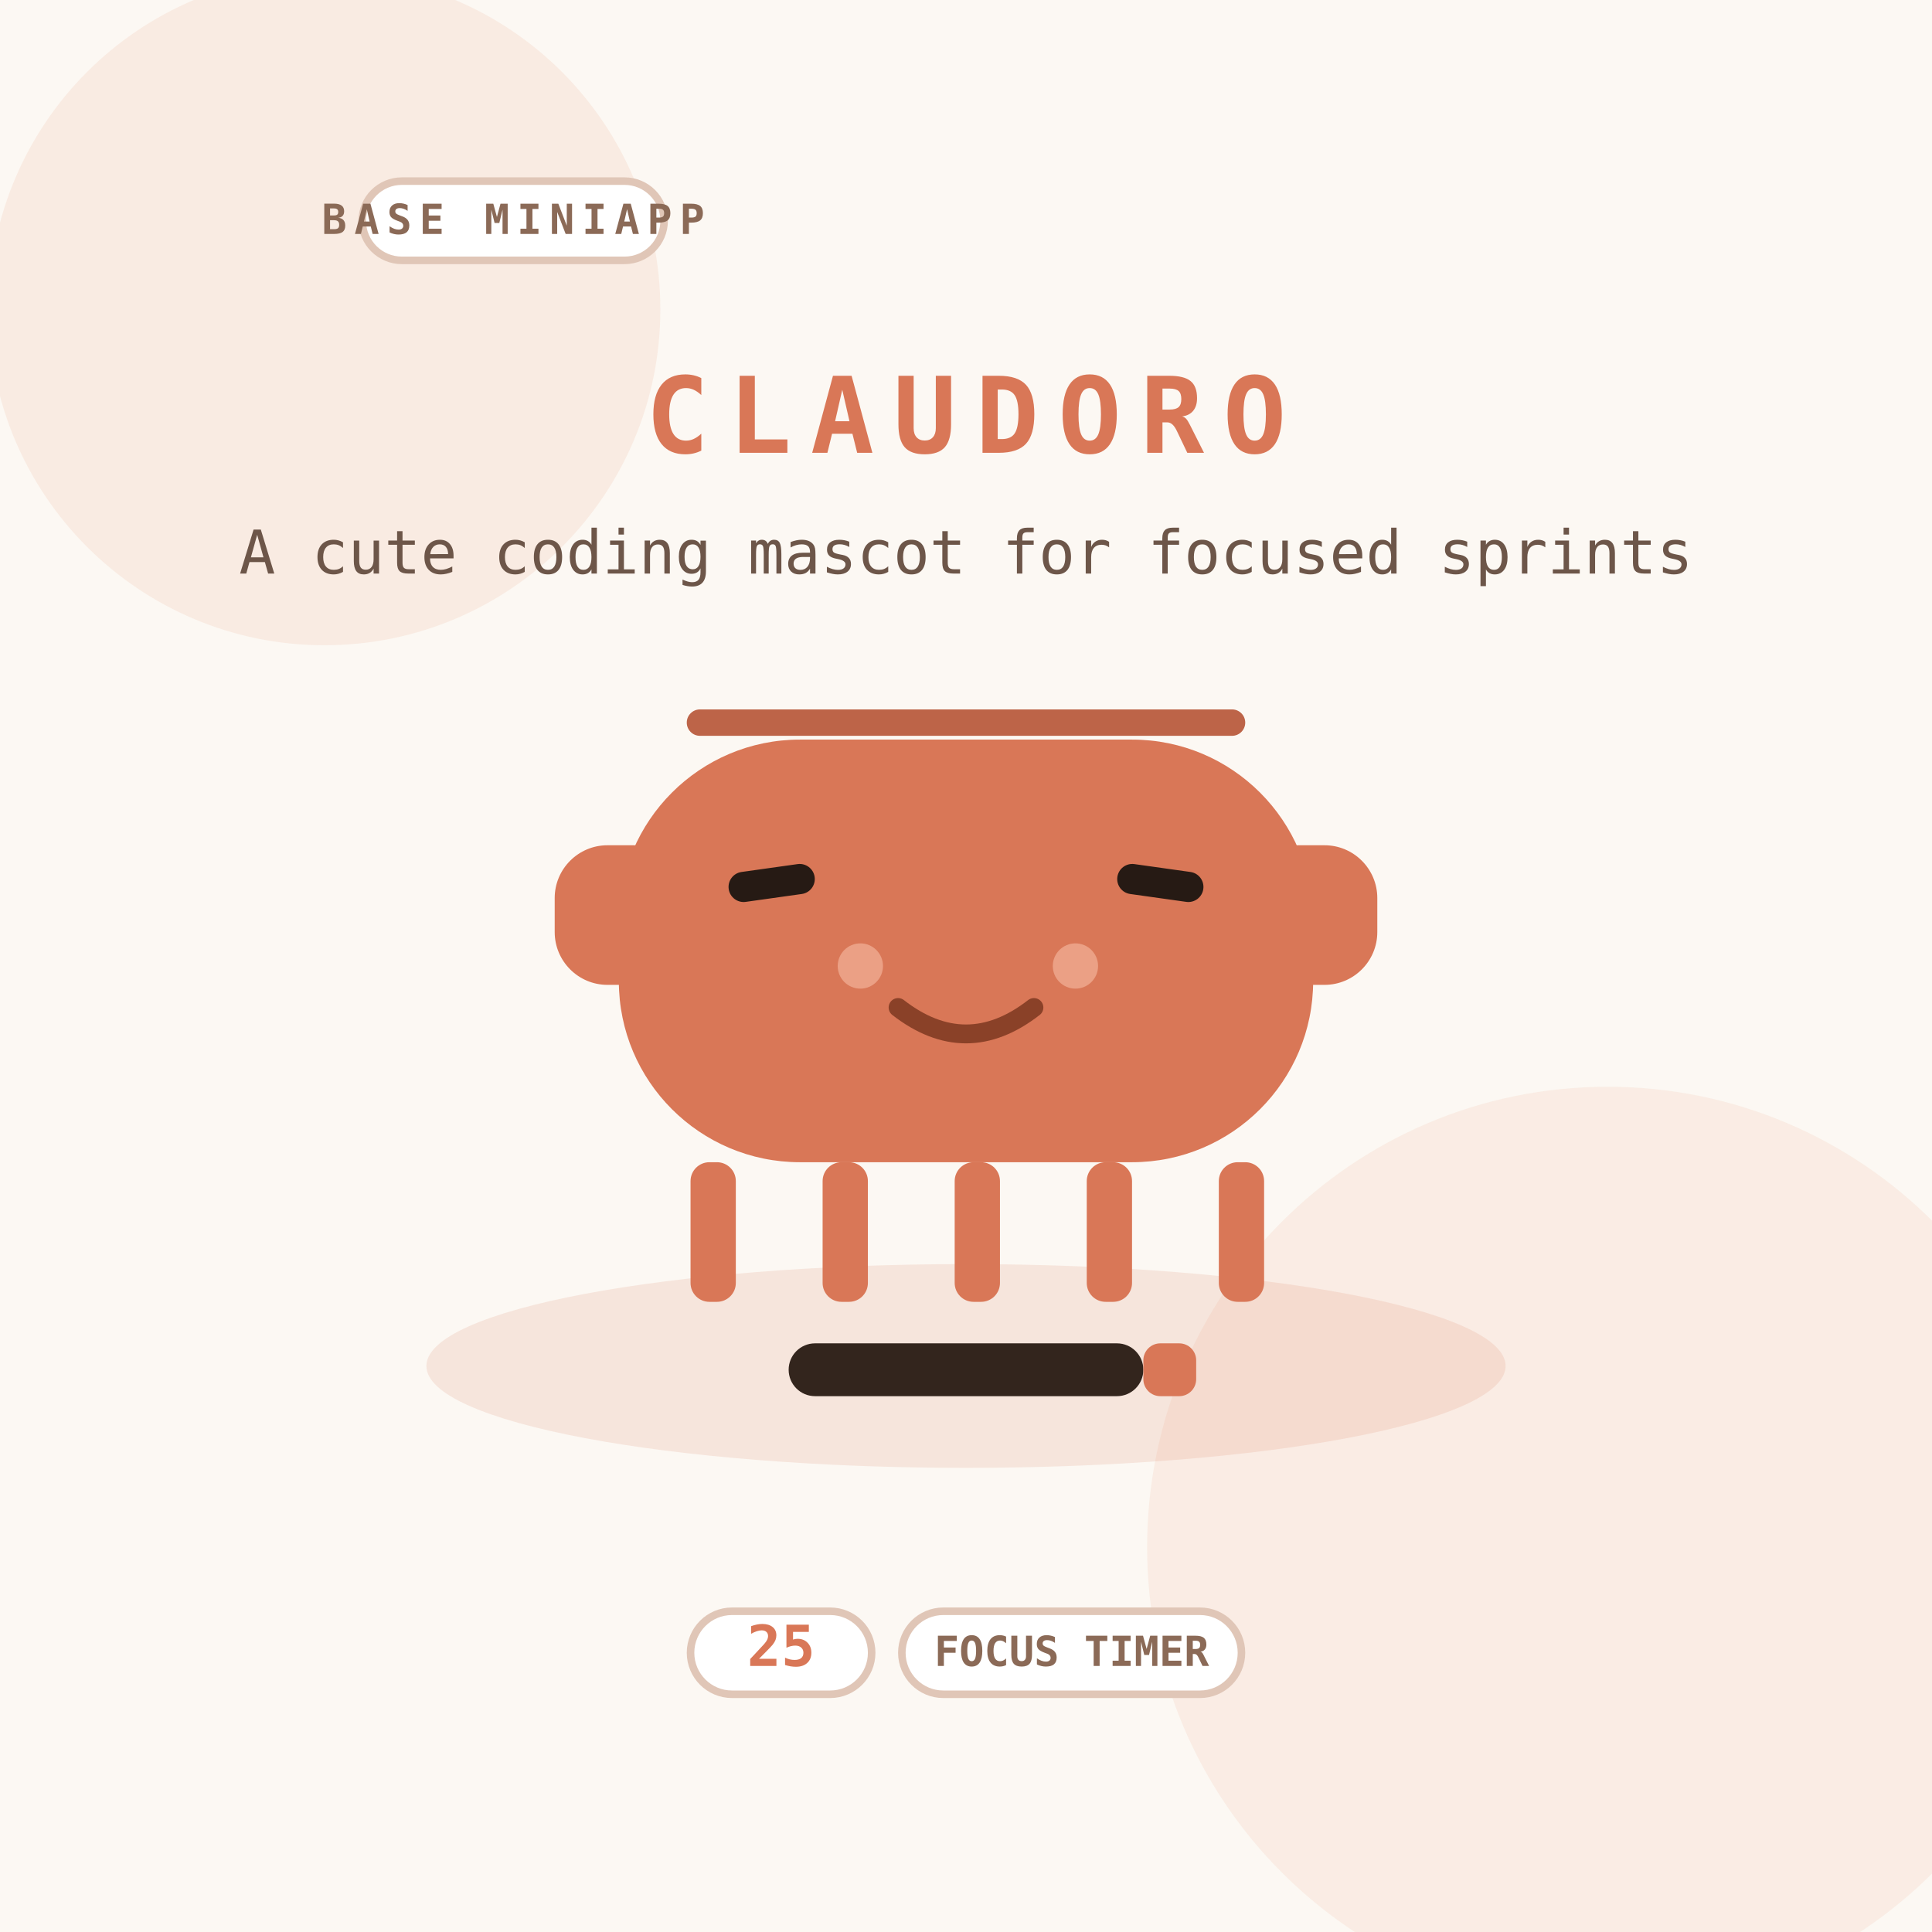
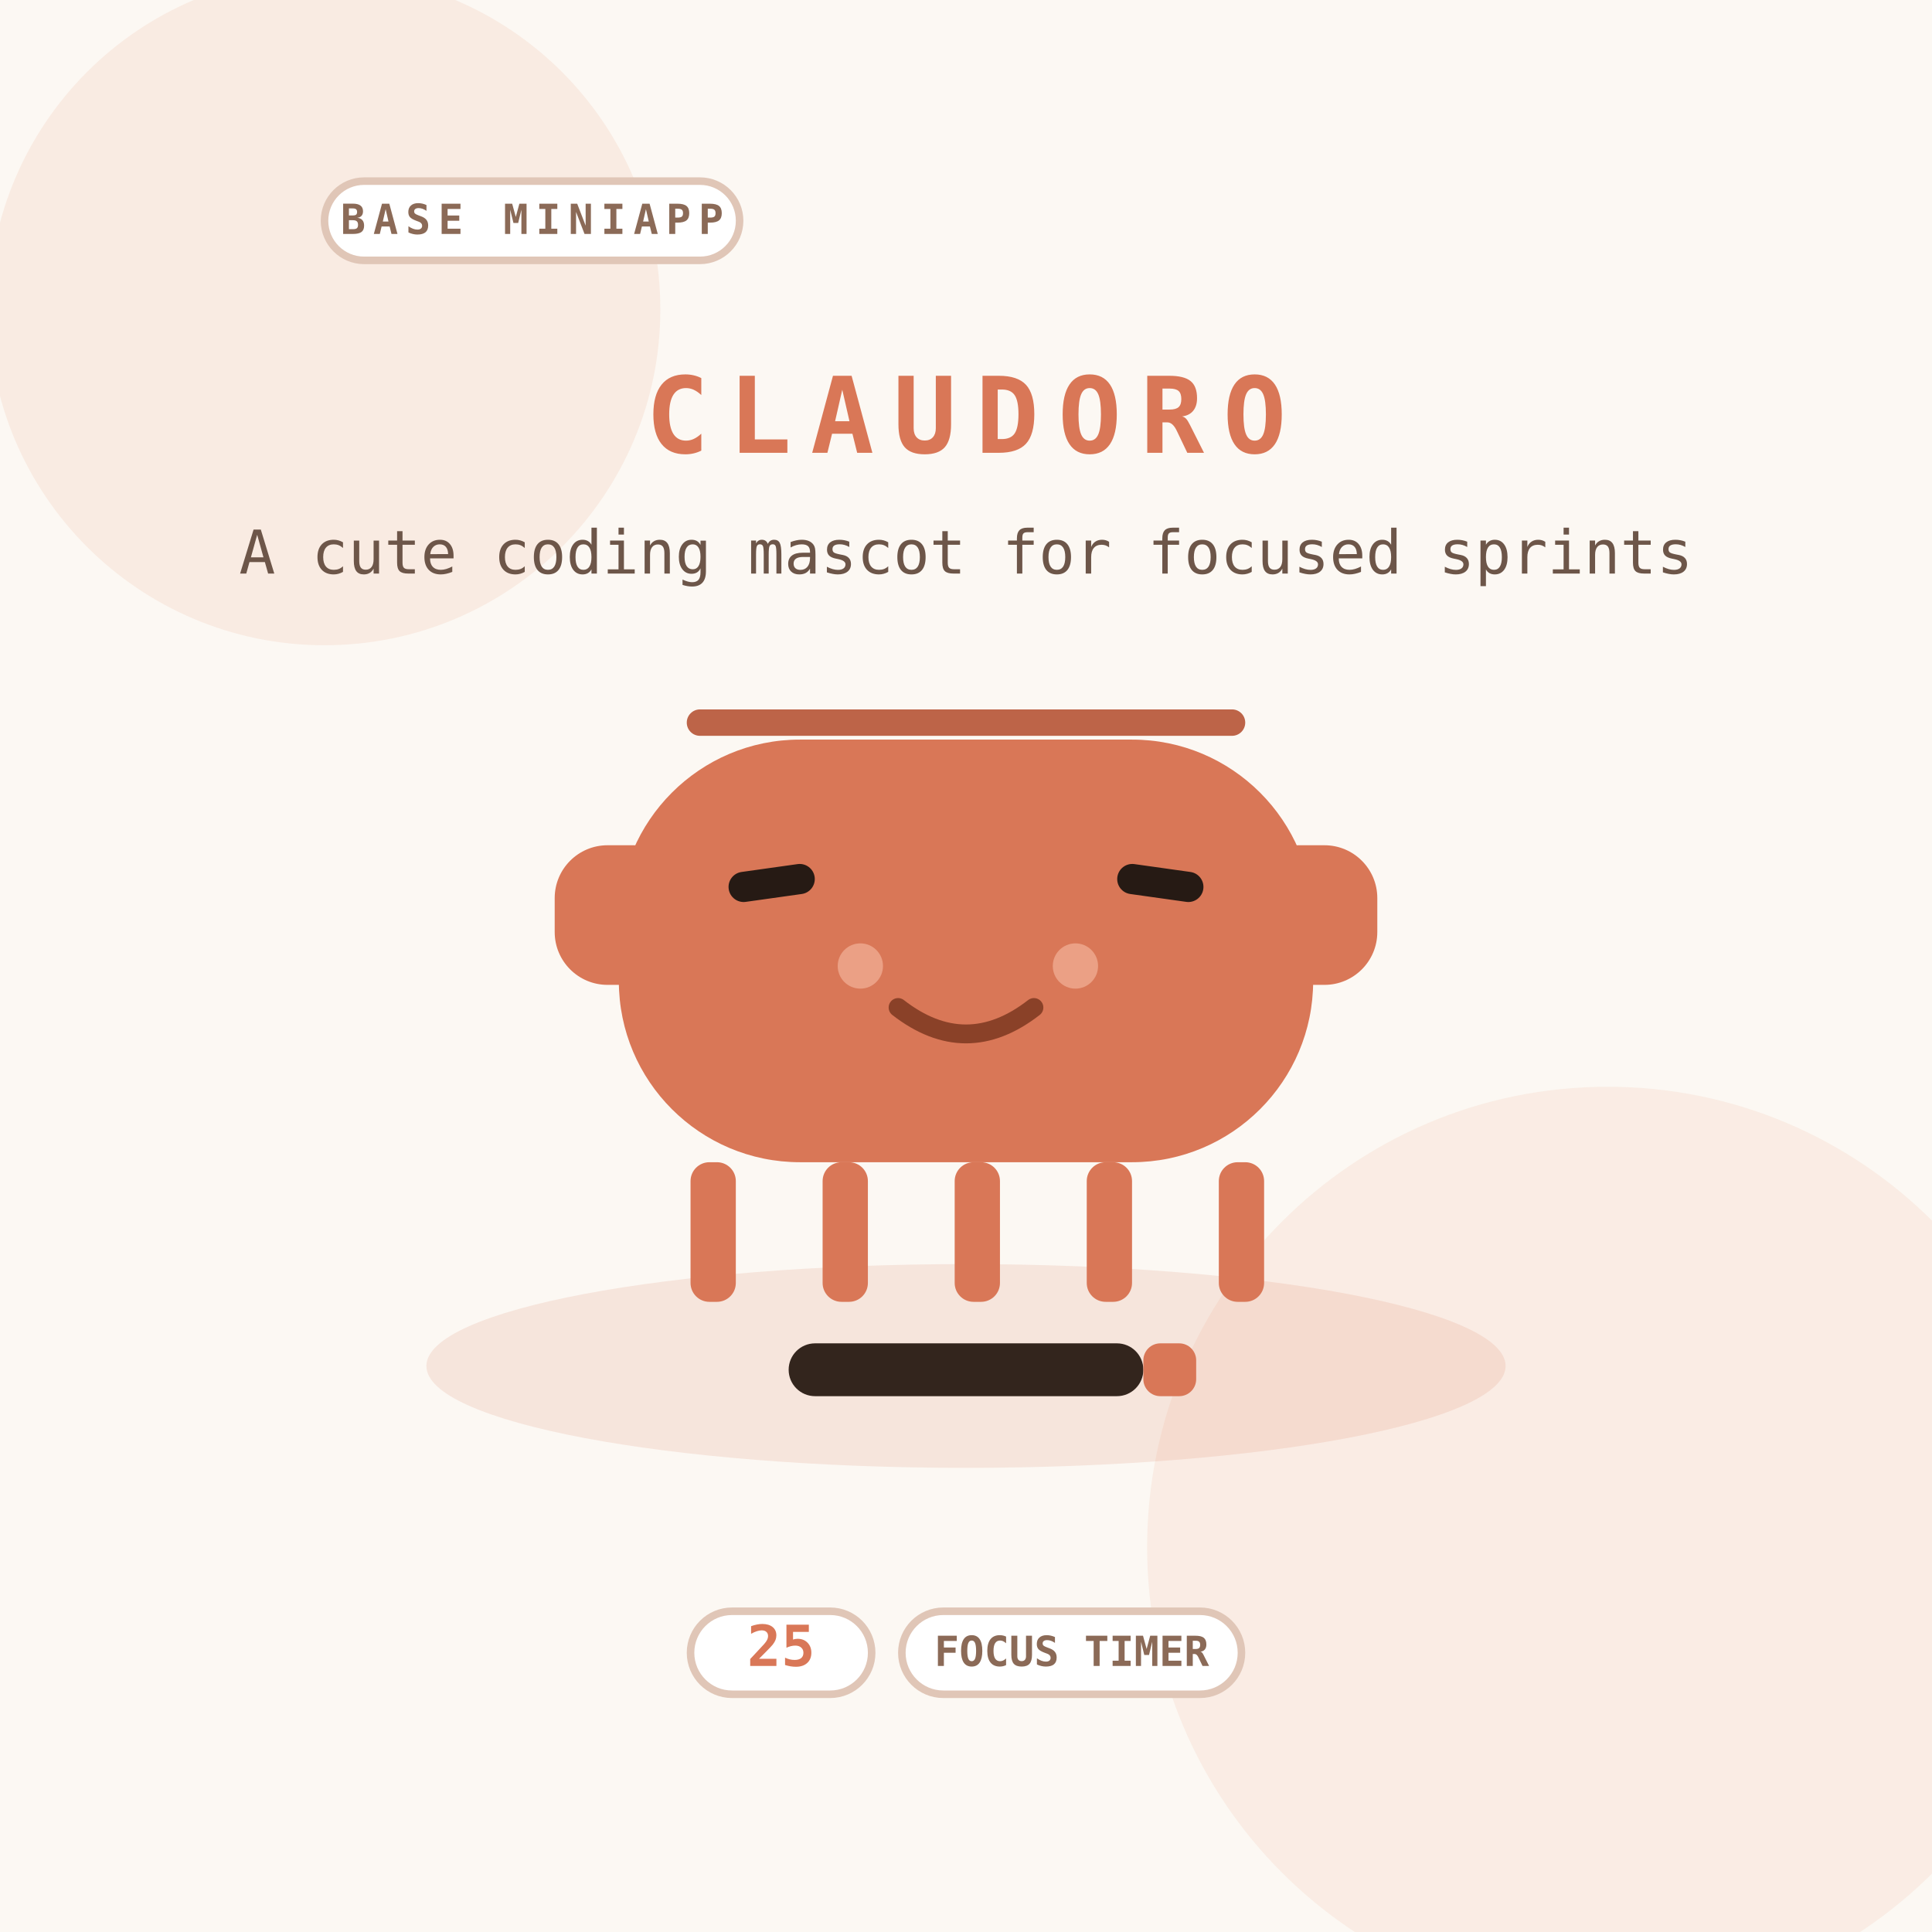
<svg xmlns="http://www.w3.org/2000/svg" width="1024" height="1024" viewBox="0 0 1024 1024">
  <rect width="1024" height="1024" fill="#fcf8f3" />
  <circle cx="172" cy="164" r="178" fill="#f3d3c2" opacity="0.34" />
  <circle cx="852" cy="820" r="244" fill="#efc0a8" opacity="0.2" />
-   <rect x="192" y="96" width="160" height="42" rx="21" fill="#fff" stroke="#e0c6b7" stroke-width="4" />
-   <text x="272" y="124" fill="#8b6a57" font-family="'SF Mono', 'Geist Mono', Menlo, monospace" font-size="22" font-weight="700" letter-spacing="4" text-anchor="middle">
+   <rect x="172" y="96" width="220" height="42" rx="21" fill="#fff" stroke="#e0c6b7" stroke-width="4" />
+   <text x="282" y="124" fill="#8b6a57" font-family="'SF Mono', 'Geist Mono', Menlo, monospace" font-size="22" font-weight="700" letter-spacing="4" text-anchor="middle">
    BASE MINIAPP
  </text>
  <text x="512" y="240" fill="#d97757" font-family="'SF Mono', 'Geist Mono', Menlo, monospace" font-size="56" font-weight="700" letter-spacing="10" text-anchor="middle">
    CLAUDORO
  </text>
  <text x="512" y="304" fill="#6d5649" font-family="'SF Mono', 'Geist Mono', Menlo, monospace" font-size="32" font-weight="500" text-anchor="middle">
    A cute coding mascot for focused sprints
  </text>
  <g transform="translate(236 346)">
    <ellipse cx="276" cy="378" rx="286" ry="54" fill="#d97757" opacity="0.15" />
    <rect x="92" y="46" width="368" height="224" rx="96" fill="#d97757" />
    <rect x="58" y="102" width="70" height="74" rx="28" fill="#d97757" />
    <rect x="424" y="102" width="70" height="74" rx="28" fill="#d97757" />
    <rect x="128" y="30" width="296" height="14" rx="7" fill="#b65435" opacity="0.9" />
    <rect x="150" y="114" width="46" height="16" rx="8" fill="#261a14" transform="rotate(-8 173 122)" />
    <rect x="356" y="114" width="46" height="16" rx="8" fill="#261a14" transform="rotate(8 379 122)" />
    <circle cx="220" cy="166" r="12" fill="#f5b9a1" opacity="0.62" />
    <circle cx="334" cy="166" r="12" fill="#f5b9a1" opacity="0.62" />
    <path d="M240 188 Q276 216 312 188" fill="none" stroke="#8a4128" stroke-linecap="round" stroke-width="10" />
    <rect x="130" y="270" width="24" height="74" rx="10" fill="#d97757" />
    <rect x="200" y="270" width="24" height="74" rx="10" fill="#d97757" />
    <rect x="270" y="270" width="24" height="74" rx="10" fill="#d97757" />
    <rect x="340" y="270" width="24" height="74" rx="10" fill="#d97757" />
    <rect x="410" y="270" width="24" height="74" rx="10" fill="#d97757" />
    <rect x="182" y="366" width="188" height="28" rx="14" fill="#33251d" />
    <rect x="370" y="366" width="28" height="28" rx="9" fill="#d97757" />
  </g>
  <g transform="translate(366 854)">
    <rect x="0" y="0" width="96" height="44" rx="22" fill="#fff" stroke="#e0c6b7" stroke-width="4" />
    <text x="48" y="29" fill="#d97757" font-family="'SF Mono', 'Geist Mono', Menlo, monospace" font-size="30" font-weight="700" text-anchor="middle">25</text>
    <rect x="112" y="0" width="180" height="44" rx="22" fill="#fff" stroke="#e0c6b7" stroke-width="4" />
    <text x="202" y="29" fill="#8b6a57" font-family="'SF Mono', 'Geist Mono', Menlo, monospace" font-size="22" font-weight="700" text-anchor="middle">FOCUS TIMER</text>
  </g>
</svg>
